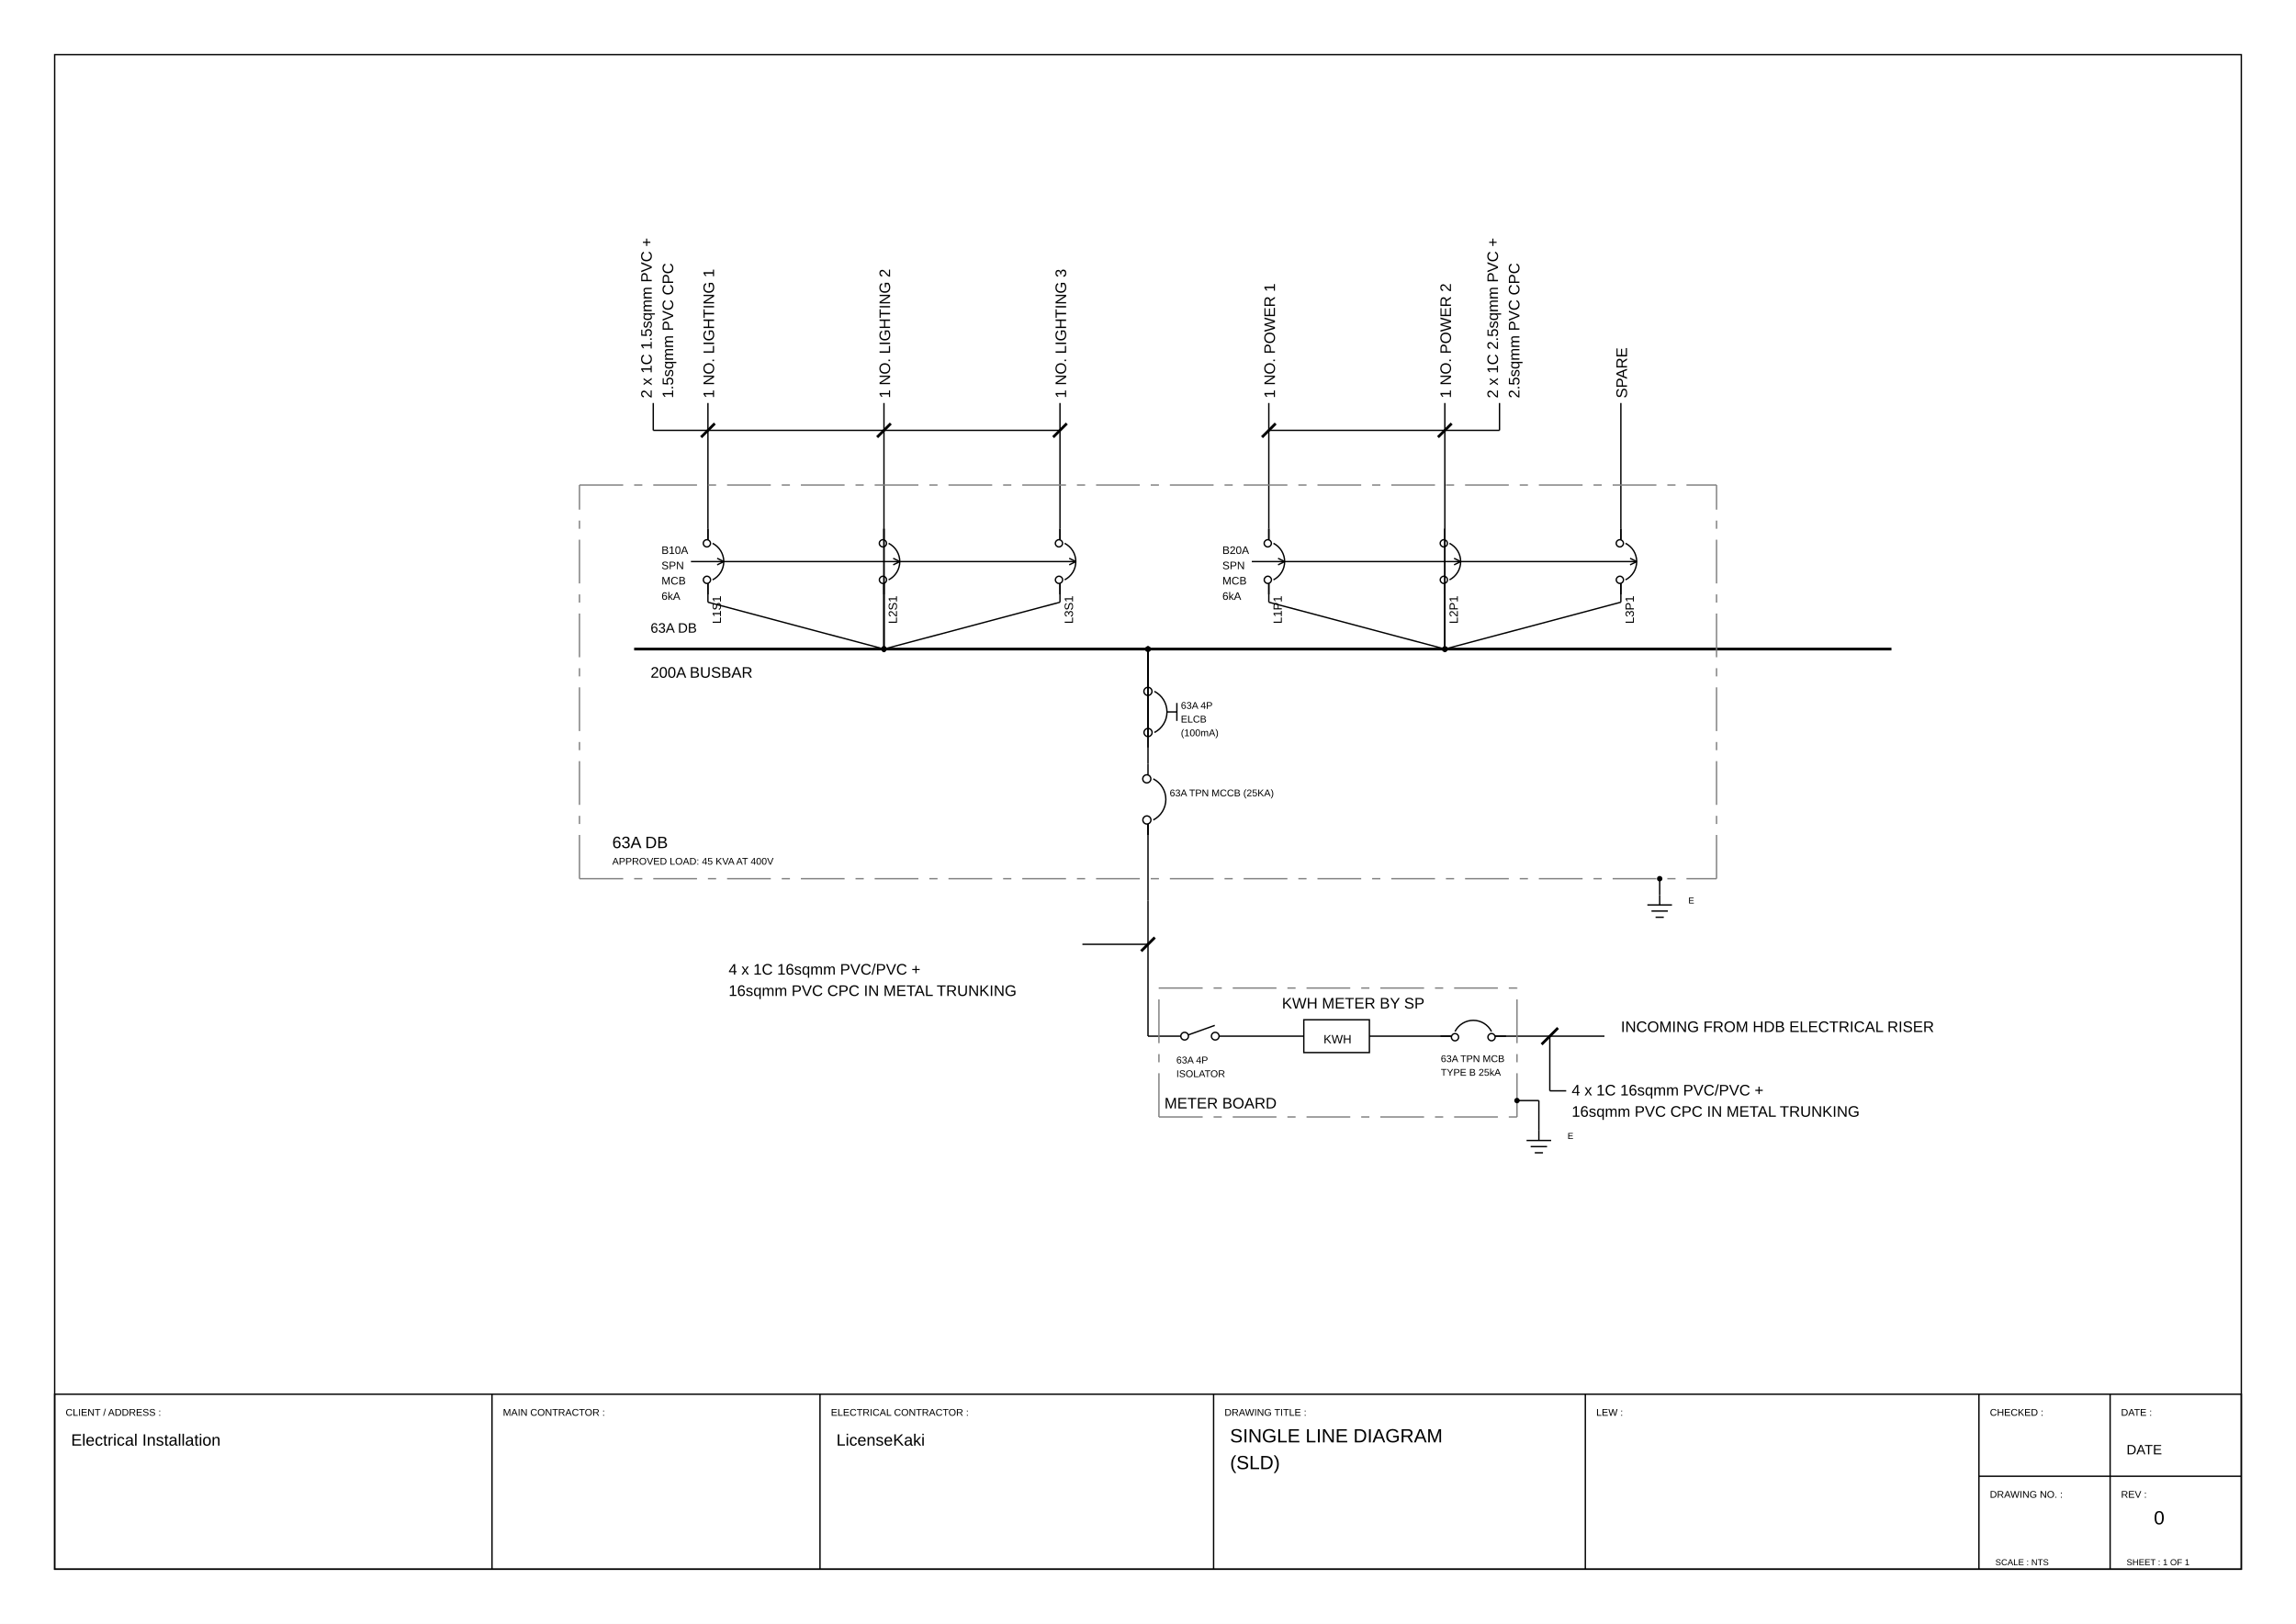
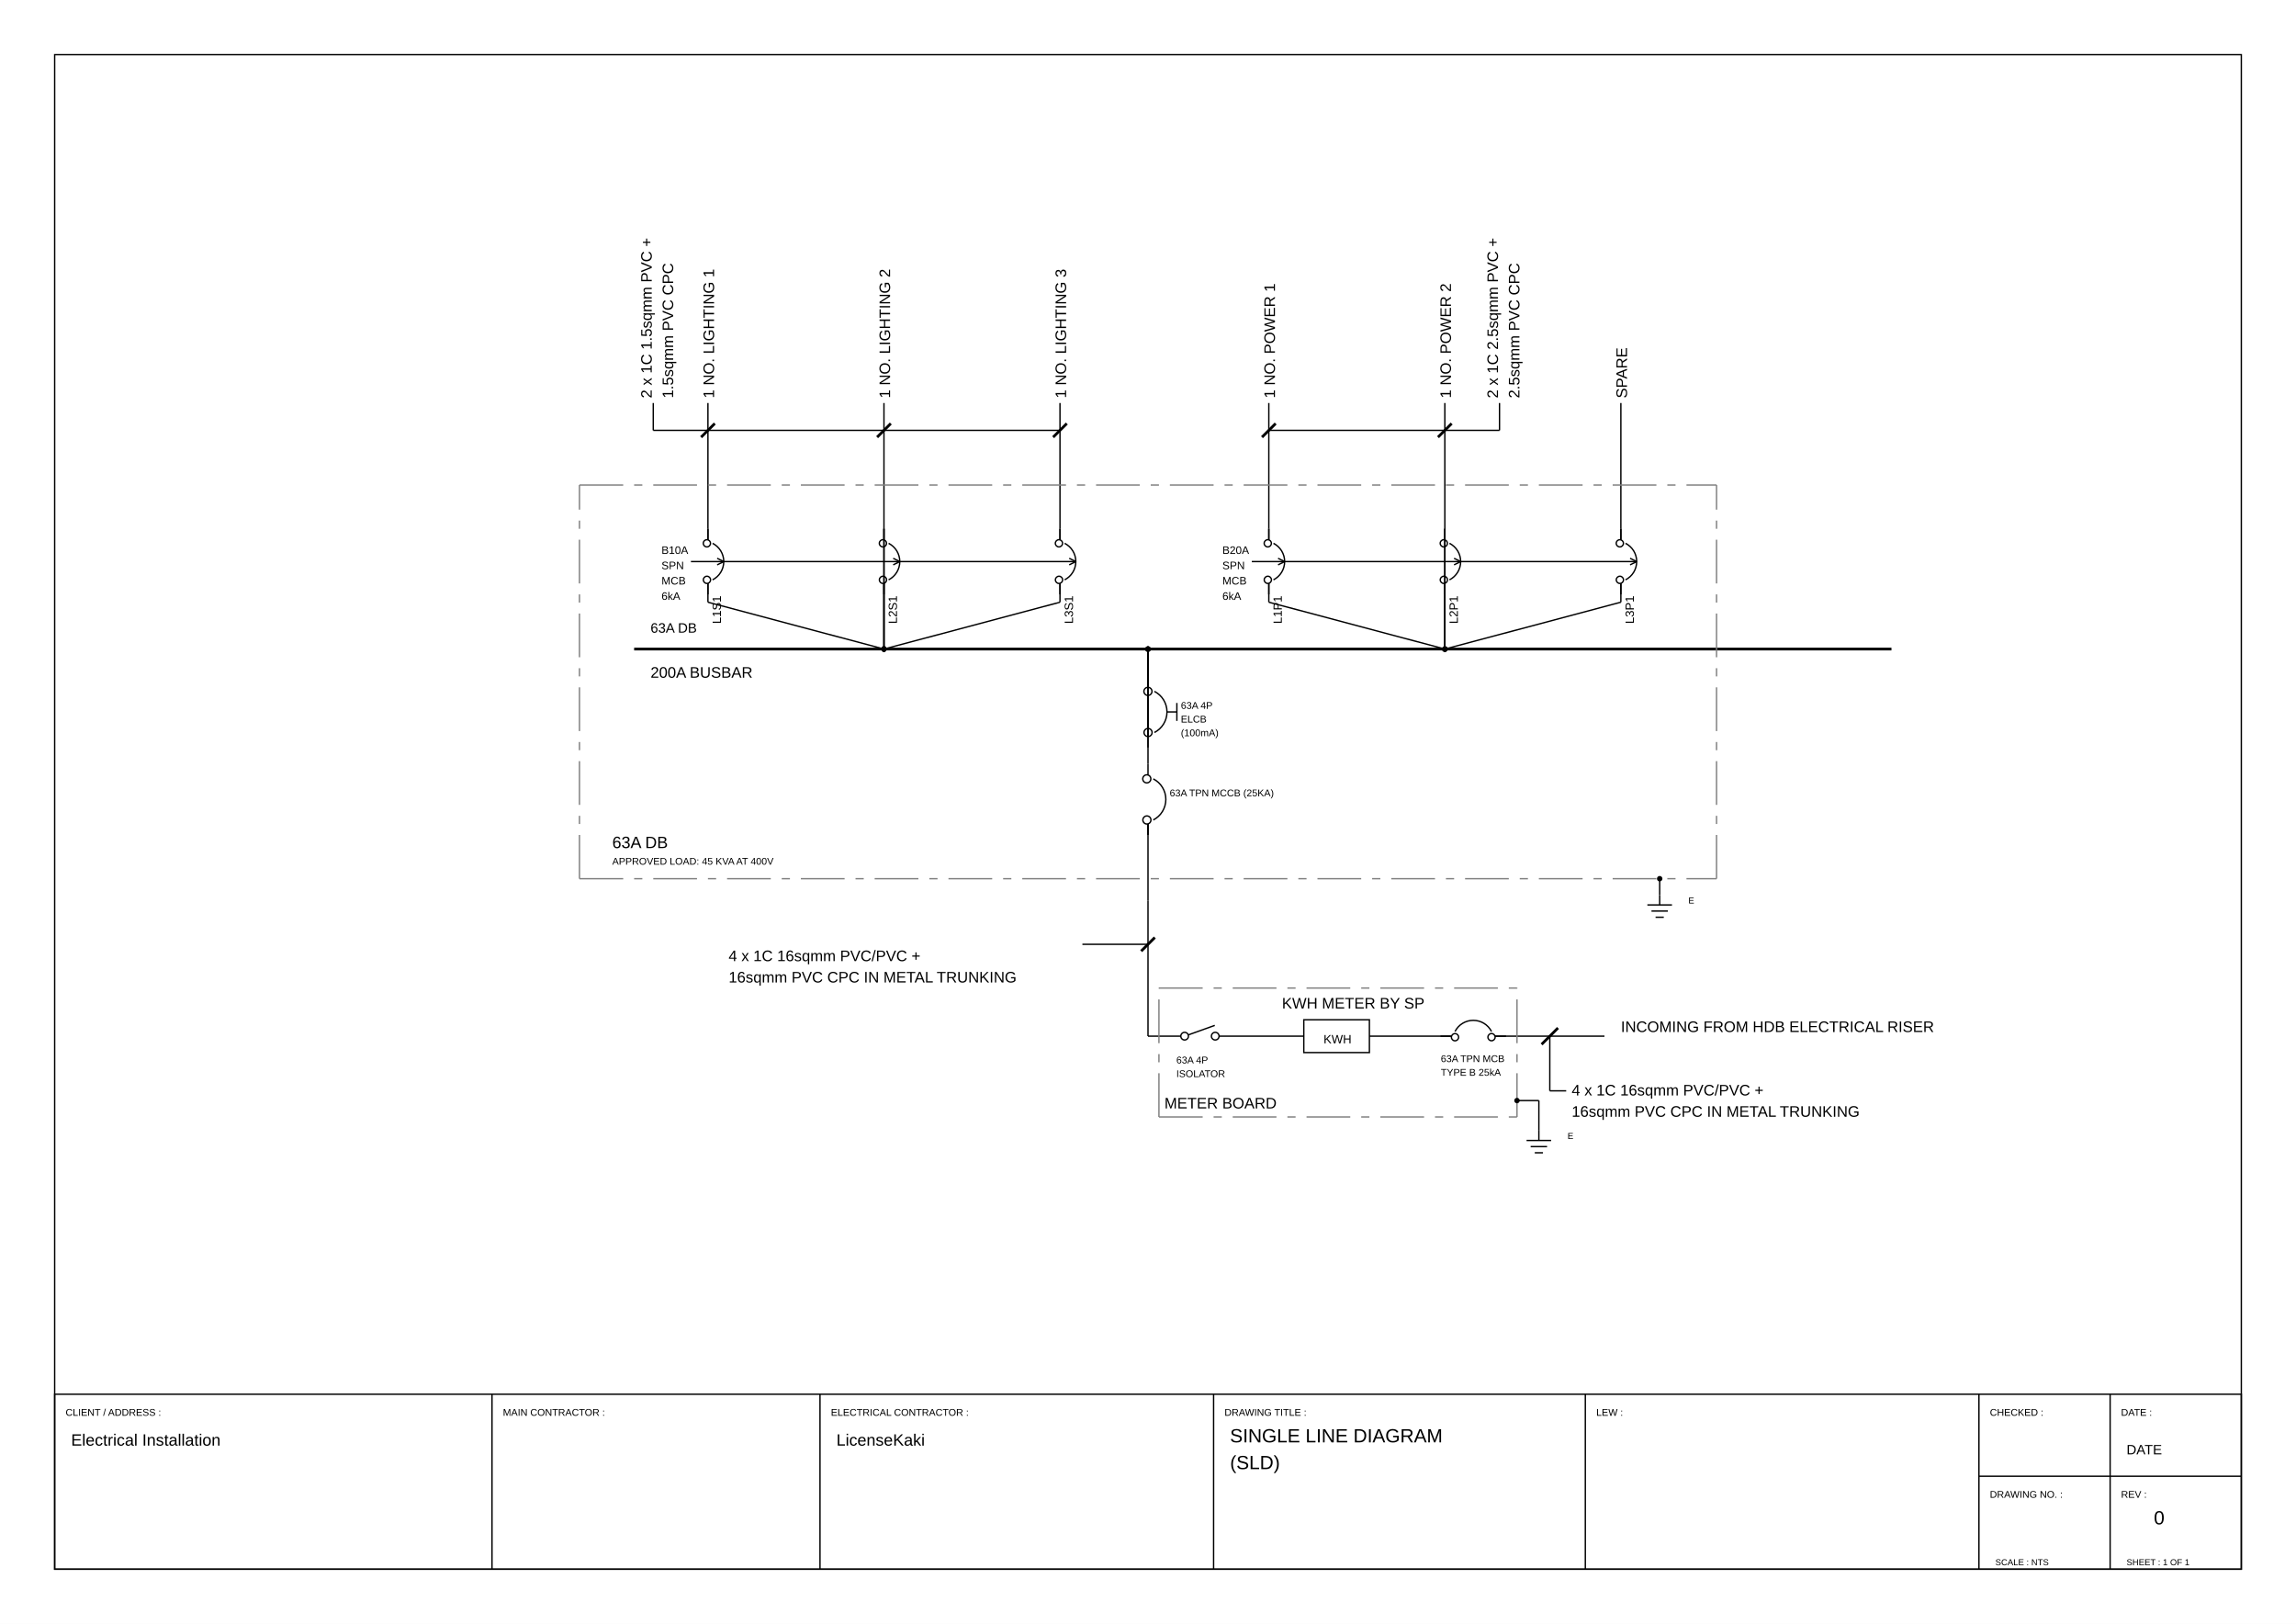
<svg xmlns="http://www.w3.org/2000/svg" viewBox="0 0 420.0 297.0" width="420.0mm" height="297.0mm">
  <rect width="420.0" height="297.0" fill="white" />
  <polygon points="10.00,287.00 410.00,287.00 410.00,10.00 10.00,10.00" stroke="#000000" stroke-width="0.25" fill="none" />
  <polygon points="10.00,287.00 410.00,287.00 410.00,255.00 10.00,255.00" stroke="#000000" stroke-width="0.25" fill="none" />
  <line x1="90.00" y1="255.00" x2="90.00" y2="287.00" stroke="#000000" stroke-width="0.25" fill="none" />
  <line x1="150.00" y1="255.00" x2="150.00" y2="287.00" stroke="#000000" stroke-width="0.25" fill="none" />
  <line x1="222.00" y1="255.00" x2="222.00" y2="287.00" stroke="#000000" stroke-width="0.25" fill="none" />
  <line x1="290.00" y1="255.00" x2="290.00" y2="287.00" stroke="#000000" stroke-width="0.25" fill="none" />
  <line x1="362.00" y1="255.00" x2="362.00" y2="287.00" stroke="#000000" stroke-width="0.25" fill="none" />
  <line x1="362.00" y1="270.00" x2="410.00" y2="270.00" stroke="#000000" stroke-width="0.25" fill="none" />
  <line x1="386.00" y1="255.00" x2="386.00" y2="287.00" stroke="#000000" stroke-width="0.25" fill="none" />
  <text x="12.00" y="258.94" font-family="Arial, Helvetica, sans-serif" font-size="1.8" fill="#000000">CLIENT / ADDRESS :</text>
  <text x="92.00" y="258.94" font-family="Arial, Helvetica, sans-serif" font-size="1.8" fill="#000000">MAIN CONTRACTOR :</text>
  <text x="152.00" y="258.94" font-family="Arial, Helvetica, sans-serif" font-size="1.8" fill="#000000">ELECTRICAL CONTRACTOR :</text>
  <text x="224.00" y="258.94" font-family="Arial, Helvetica, sans-serif" font-size="1.8" fill="#000000">DRAWING TITLE :</text>
  <text x="292.00" y="258.94" font-family="Arial, Helvetica, sans-serif" font-size="1.8" fill="#000000">LEW :</text>
  <text x="364.00" y="258.94" font-family="Arial, Helvetica, sans-serif" font-size="1.8" fill="#000000">CHECKED :</text>
  <text x="388.00" y="258.94" font-family="Arial, Helvetica, sans-serif" font-size="1.8" fill="#000000">DATE :</text>
  <text x="364.00" y="273.94" font-family="Arial, Helvetica, sans-serif" font-size="1.8" fill="#000000">DRAWING NO. :</text>
  <text x="388.00" y="273.94" font-family="Arial, Helvetica, sans-serif" font-size="1.8" fill="#000000">REV :</text>
  <circle cx="222.30" cy="189.51" r="0.70" stroke="#000000" stroke-width="0.25" fill="none" />
  <circle cx="216.70" cy="189.51" r="0.70" stroke="#000000" stroke-width="0.25" fill="none" />
  <polyline points="217.36,189.28 222.21,187.54" stroke="#000000" stroke-width="0.25" fill="none" />
  <text x="215.18" y="194.50" font-family="Arial, Helvetica, sans-serif" font-size="1.8" fill="#000000">
    <tspan x="215.18">63A 4P</tspan>
    <tspan x="215.18" dy="2.5">ISOLATOR</tspan>
  </text>
  <polygon points="238.50,186.51 250.50,186.51 250.50,192.51 238.50,192.51" stroke="#000000" stroke-width="0.25" fill="none" />
  <text x="242.10" y="190.82" font-family="Arial, Helvetica, sans-serif" font-size="2.2" fill="#000000">KWH</text>
  <text x="234.50" y="184.45" font-family="Arial, Helvetica, sans-serif" font-size="2.8" fill="#000000">KWH METER BY SP</text>
  <path d="M 272.84,188.66 A 3.75,3.75 0 0,0 266.16,188.66" stroke="#000000" stroke-width="0.25" fill="none" />
  <circle cx="266.16" cy="189.70" r="0.66" stroke="#000000" stroke-width="0.25" fill="none" />
  <circle cx="272.84" cy="189.69" r="0.66" stroke="#000000" stroke-width="0.25" fill="none" />
  <line x1="265.50" y1="189.51" x2="263.50" y2="189.51" stroke="#000000" stroke-width="0.25" fill="none" />
  <line x1="273.50" y1="189.51" x2="275.50" y2="189.51" stroke="#000000" stroke-width="0.25" fill="none" />
  <text x="263.56" y="194.25" font-family="Arial, Helvetica, sans-serif" font-size="1.8" fill="#000000">
    <tspan x="263.56">63A TPN MCB</tspan>
    <tspan x="263.56" dy="2.5">TYPE B 25kA</tspan>
  </text>
  <text x="296.50" y="188.75" font-family="Arial, Helvetica, sans-serif" font-size="2.8" fill="#000000">INCOMING FROM HDB ELECTRICAL RISER</text>
  <text x="287.50" y="200.35" font-family="Arial, Helvetica, sans-serif" font-size="2.8" fill="#000000">
    <tspan x="287.50">4 x 1C 16sqmm PVC/PVC +</tspan>
    <tspan x="287.50" dy="3.9">16sqmm PVC CPC IN METAL TRUNKING</tspan>
  </text>
  <text x="213.00" y="202.73" font-family="Arial, Helvetica, sans-serif" font-size="2.8" fill="#000000">METER BOARD</text>
  <line x1="281.50" y1="206.79" x2="281.50" y2="208.59" stroke="#000000" stroke-width="0.25" fill="none" />
  <line x1="279.25" y1="208.59" x2="283.75" y2="208.59" stroke="#000000" stroke-width="0.25" fill="none" />
  <line x1="280.00" y1="209.71" x2="283.00" y2="209.71" stroke="#000000" stroke-width="0.25" fill="none" />
  <line x1="280.75" y1="210.84" x2="282.25" y2="210.84" stroke="#000000" stroke-width="0.25" fill="none" />
  <text x="286.75" y="208.32" font-family="Arial, Helvetica, sans-serif" font-size="1.6" fill="#000000">E</text>
  <path d="M 210.96,149.97 A 4.22,4.22 0 0,0 210.96,142.45" stroke="#000000" stroke-width="0.25" fill="none" />
  <circle cx="209.78" cy="142.45" r="0.74" stroke="#000000" stroke-width="0.25" fill="none" />
  <circle cx="209.80" cy="149.97" r="0.74" stroke="#000000" stroke-width="0.25" fill="none" />
  <line x1="210.00" y1="150.71" x2="210.00" y2="152.71" stroke="#000000" stroke-width="0.25" fill="none" />
  <line x1="210.00" y1="141.71" x2="210.00" y2="139.71" stroke="#000000" stroke-width="0.25" fill="none" />
  <text x="213.96" y="145.65" font-family="Arial, Helvetica, sans-serif" font-size="1.8" fill="#000000">63A TPN MCCB (25KA)</text>
  <path d="M 211.17,133.97 A 4.22,4.22 0 0,0 211.17,126.45" stroke="#000000" stroke-width="0.25" fill="none" />
  <circle cx="209.99" cy="126.45" r="0.74" stroke="#000000" stroke-width="0.25" fill="none" />
  <circle cx="210.01" cy="133.97" r="0.74" stroke="#000000" stroke-width="0.25" fill="none" />
  <line x1="213.47" y1="130.21" x2="215.28" y2="130.21" stroke="#000000" stroke-width="0.25" fill="none" />
  <line x1="215.28" y1="131.85" x2="215.28" y2="128.57" stroke="#000000" stroke-width="0.25" fill="none" />
  <line x1="210.00" y1="134.71" x2="210.00" y2="136.71" stroke="#000000" stroke-width="0.25" fill="none" />
  <line x1="210.00" y1="125.71" x2="210.00" y2="123.71" stroke="#000000" stroke-width="0.25" fill="none" />
  <text x="216.01" y="129.65" font-family="Arial, Helvetica, sans-serif" font-size="1.8" fill="#000000">
    <tspan x="216.01">63A 4P</tspan>
    <tspan x="216.01" dy="2.5">ELCB </tspan>
    <tspan x="216.01" dy="2.5">(100mA)</tspan>
  </text>
  <line x1="116.00" y1="118.71" x2="346.00" y2="118.71" stroke="#000000" stroke-width="0.50" fill="none" />
  <text x="119.00" y="115.71" font-family="Arial, Helvetica, sans-serif" font-size="2.5" fill="#000000">63A DB</text>
  <text x="119.00" y="123.95" font-family="Arial, Helvetica, sans-serif" font-size="2.8" fill="#000000">200A BUSBAR</text>
  <text x="131.00" y="114.97" font-family="Arial, Helvetica, sans-serif" font-size="2.2" fill="#000000" transform="rotate(-90.0,131.00,114.09)">L1S1</text>
  <path d="M 130.35,106.05 A 3.75,3.75 0 0,0 130.35,99.37" stroke="#000000" stroke-width="0.25" fill="none" />
  <circle cx="129.31" cy="99.37" r="0.66" stroke="#000000" stroke-width="0.25" fill="none" />
  <circle cx="129.32" cy="106.05" r="0.66" stroke="#000000" stroke-width="0.25" fill="none" />
  <line x1="129.50" y1="106.71" x2="129.50" y2="108.71" stroke="#000000" stroke-width="0.25" fill="none" />
  <line x1="129.50" y1="98.71" x2="129.50" y2="96.71" stroke="#000000" stroke-width="0.25" fill="none" />
  <line x1="126.39" y1="102.71" x2="132.39" y2="102.71" stroke="#000000" stroke-width="0.25" fill="none" />
  <line x1="132.39" y1="102.71" x2="131.19" y2="102.11" stroke="#000000" stroke-width="0.25" fill="none" />
  <line x1="132.39" y1="102.71" x2="131.19" y2="103.31" stroke="#000000" stroke-width="0.25" fill="none" />
  <text x="121.00" y="101.31" font-family="Arial, Helvetica, sans-serif" font-size="2.0" fill="#000000">
    <tspan x="121.00">B10A</tspan>
    <tspan x="121.00" dy="2.8">SPN</tspan>
    <tspan x="121.00" dy="2.8">MCB</tspan>
    <tspan x="121.00" dy="2.8">6kA</tspan>
  </text>
  <text x="129.50" y="73.95" font-family="Arial, Helvetica, sans-serif" font-size="2.8" fill="#000000" transform="rotate(-90.0,129.50,72.83)">1 NO. LIGHTING 1</text>
  <text x="163.20" y="114.97" font-family="Arial, Helvetica, sans-serif" font-size="2.2" fill="#000000" transform="rotate(-90.0,163.20,114.09)">L2S1</text>
  <path d="M 162.55,106.05 A 3.75,3.75 0 0,0 162.55,99.37" stroke="#000000" stroke-width="0.25" fill="none" />
  <circle cx="161.51" cy="99.37" r="0.66" stroke="#000000" stroke-width="0.25" fill="none" />
  <circle cx="161.52" cy="106.05" r="0.66" stroke="#000000" stroke-width="0.25" fill="none" />
  <line x1="161.70" y1="106.71" x2="161.70" y2="108.71" stroke="#000000" stroke-width="0.25" fill="none" />
  <line x1="161.70" y1="98.71" x2="161.70" y2="96.71" stroke="#000000" stroke-width="0.25" fill="none" />
  <line x1="132.39" y1="102.71" x2="164.59" y2="102.71" stroke="#000000" stroke-width="0.25" fill="none" />
  <line x1="164.59" y1="102.71" x2="163.39" y2="102.11" stroke="#000000" stroke-width="0.25" fill="none" />
  <line x1="164.59" y1="102.71" x2="163.39" y2="103.31" stroke="#000000" stroke-width="0.25" fill="none" />
  <text x="161.70" y="73.95" font-family="Arial, Helvetica, sans-serif" font-size="2.8" fill="#000000" transform="rotate(-90.0,161.70,72.83)">1 NO. LIGHTING 2</text>
  <text x="195.40" y="114.97" font-family="Arial, Helvetica, sans-serif" font-size="2.2" fill="#000000" transform="rotate(-90.0,195.40,114.09)">L3S1</text>
  <path d="M 194.75,106.05 A 3.75,3.75 0 0,0 194.75,99.37" stroke="#000000" stroke-width="0.25" fill="none" />
  <circle cx="193.71" cy="99.37" r="0.66" stroke="#000000" stroke-width="0.25" fill="none" />
  <circle cx="193.72" cy="106.05" r="0.66" stroke="#000000" stroke-width="0.25" fill="none" />
  <line x1="193.90" y1="106.71" x2="193.90" y2="108.71" stroke="#000000" stroke-width="0.25" fill="none" />
  <line x1="193.90" y1="98.71" x2="193.90" y2="96.71" stroke="#000000" stroke-width="0.25" fill="none" />
  <line x1="164.59" y1="102.71" x2="196.79" y2="102.71" stroke="#000000" stroke-width="0.25" fill="none" />
  <line x1="196.79" y1="102.71" x2="195.59" y2="102.11" stroke="#000000" stroke-width="0.25" fill="none" />
  <line x1="196.79" y1="102.71" x2="195.59" y2="103.31" stroke="#000000" stroke-width="0.25" fill="none" />
  <text x="193.90" y="73.95" font-family="Arial, Helvetica, sans-serif" font-size="2.8" fill="#000000" transform="rotate(-90.0,193.90,72.83)">1 NO. LIGHTING 3</text>
  <text x="233.60" y="114.97" font-family="Arial, Helvetica, sans-serif" font-size="2.2" fill="#000000" transform="rotate(-90.0,233.60,114.09)">L1P1</text>
  <path d="M 232.95,106.05 A 3.75,3.75 0 0,0 232.95,99.37" stroke="#000000" stroke-width="0.25" fill="none" />
  <circle cx="231.91" cy="99.37" r="0.66" stroke="#000000" stroke-width="0.25" fill="none" />
  <circle cx="231.92" cy="106.05" r="0.66" stroke="#000000" stroke-width="0.25" fill="none" />
  <line x1="232.10" y1="106.71" x2="232.10" y2="108.71" stroke="#000000" stroke-width="0.25" fill="none" />
  <line x1="232.10" y1="98.71" x2="232.10" y2="96.71" stroke="#000000" stroke-width="0.25" fill="none" />
  <line x1="228.99" y1="102.71" x2="234.99" y2="102.71" stroke="#000000" stroke-width="0.25" fill="none" />
  <line x1="234.99" y1="102.71" x2="233.79" y2="102.11" stroke="#000000" stroke-width="0.25" fill="none" />
  <line x1="234.99" y1="102.71" x2="233.79" y2="103.31" stroke="#000000" stroke-width="0.25" fill="none" />
  <text x="223.60" y="101.31" font-family="Arial, Helvetica, sans-serif" font-size="2.0" fill="#000000">
    <tspan x="223.60">B20A</tspan>
    <tspan x="223.60" dy="2.8">SPN</tspan>
    <tspan x="223.60" dy="2.8">MCB</tspan>
    <tspan x="223.60" dy="2.8">6kA</tspan>
  </text>
  <text x="232.10" y="73.95" font-family="Arial, Helvetica, sans-serif" font-size="2.8" fill="#000000" transform="rotate(-90.0,232.10,72.83)">1 NO. POWER 1</text>
  <text x="265.80" y="114.97" font-family="Arial, Helvetica, sans-serif" font-size="2.2" fill="#000000" transform="rotate(-90.0,265.80,114.09)">L2P1</text>
  <path d="M 265.15,106.05 A 3.75,3.75 0 0,0 265.15,99.37" stroke="#000000" stroke-width="0.25" fill="none" />
  <circle cx="264.11" cy="99.37" r="0.66" stroke="#000000" stroke-width="0.25" fill="none" />
  <circle cx="264.12" cy="106.05" r="0.66" stroke="#000000" stroke-width="0.25" fill="none" />
  <line x1="264.30" y1="106.71" x2="264.30" y2="108.71" stroke="#000000" stroke-width="0.25" fill="none" />
  <line x1="264.30" y1="98.71" x2="264.30" y2="96.71" stroke="#000000" stroke-width="0.25" fill="none" />
  <line x1="234.99" y1="102.71" x2="267.19" y2="102.71" stroke="#000000" stroke-width="0.25" fill="none" />
  <line x1="267.19" y1="102.71" x2="265.99" y2="102.11" stroke="#000000" stroke-width="0.25" fill="none" />
  <line x1="267.19" y1="102.71" x2="265.99" y2="103.31" stroke="#000000" stroke-width="0.25" fill="none" />
  <text x="264.30" y="73.95" font-family="Arial, Helvetica, sans-serif" font-size="2.8" fill="#000000" transform="rotate(-90.0,264.30,72.83)">1 NO. POWER 2</text>
  <text x="298.00" y="114.97" font-family="Arial, Helvetica, sans-serif" font-size="2.2" fill="#000000" transform="rotate(-90.0,298.00,114.09)">L3P1</text>
  <path d="M 297.35,106.05 A 3.75,3.75 0 0,0 297.35,99.37" stroke="#000000" stroke-width="0.25" fill="none" />
  <circle cx="296.31" cy="99.37" r="0.66" stroke="#000000" stroke-width="0.25" fill="none" />
  <circle cx="296.32" cy="106.05" r="0.66" stroke="#000000" stroke-width="0.25" fill="none" />
  <line x1="296.50" y1="106.71" x2="296.50" y2="108.71" stroke="#000000" stroke-width="0.25" fill="none" />
  <line x1="296.50" y1="98.71" x2="296.50" y2="96.71" stroke="#000000" stroke-width="0.25" fill="none" />
  <line x1="267.19" y1="102.71" x2="299.39" y2="102.71" stroke="#000000" stroke-width="0.25" fill="none" />
  <line x1="299.39" y1="102.71" x2="298.19" y2="102.11" stroke="#000000" stroke-width="0.25" fill="none" />
  <line x1="299.39" y1="102.71" x2="298.19" y2="103.31" stroke="#000000" stroke-width="0.25" fill="none" />
  <text x="296.50" y="73.95" font-family="Arial, Helvetica, sans-serif" font-size="2.8" fill="#000000" transform="rotate(-90.0,296.50,72.83)">SPARE</text>
  <text x="118.10" y="73.95" font-family="Arial, Helvetica, sans-serif" font-size="2.8" fill="#000000" transform="rotate(-90.0,118.10,72.83)">2 x 1C 1.5sqmm PVC +</text>
  <text x="122.02" y="73.95" font-family="Arial, Helvetica, sans-serif" font-size="2.8" fill="#000000" transform="rotate(-90.0,122.02,72.83)">1.5sqmm PVC CPC</text>
  <text x="272.90" y="73.95" font-family="Arial, Helvetica, sans-serif" font-size="2.8" fill="#000000" transform="rotate(-90.0,272.90,72.83)">2 x 1C 2.5sqmm PVC +</text>
  <text x="276.82" y="73.95" font-family="Arial, Helvetica, sans-serif" font-size="2.8" fill="#000000" transform="rotate(-90.0,276.82,72.83)">2.5sqmm PVC CPC</text>
  <text x="112.00" y="155.11" font-family="Arial, Helvetica, sans-serif" font-size="3.0" fill="#000000">63A DB</text>
  <text x="112.00" y="158.15" font-family="Arial, Helvetica, sans-serif" font-size="1.8" fill="#000000">APPROVED LOAD: 45 KVA AT 400V</text>
  <line x1="303.60" y1="163.71" x2="303.60" y2="165.51" stroke="#000000" stroke-width="0.25" fill="none" />
  <line x1="301.35" y1="165.51" x2="305.85" y2="165.51" stroke="#000000" stroke-width="0.25" fill="none" />
  <line x1="302.10" y1="166.63" x2="305.10" y2="166.63" stroke="#000000" stroke-width="0.25" fill="none" />
  <line x1="302.85" y1="167.76" x2="304.35" y2="167.76" stroke="#000000" stroke-width="0.25" fill="none" />
  <text x="308.85" y="165.24" font-family="Arial, Helvetica, sans-serif" font-size="1.6" fill="#000000">E</text>
-   <text x="133.28" y="178.25" font-family="Arial, Helvetica, sans-serif" font-size="2.8" fill="#000000">
+   <text x="133.28" y="175.79" font-family="Arial, Helvetica, sans-serif" font-size="2.8" fill="#000000">
    <tspan x="133.28">4 x 1C 16sqmm PVC/PVC +</tspan>
    <tspan x="133.28" dy="3.9">16sqmm PVC CPC IN METAL TRUNKING</tspan>
  </text>
  <line x1="210.00" y1="189.51" x2="216.00" y2="189.51" stroke="#000000" stroke-width="0.25" fill="none" />
  <line x1="223.00" y1="189.51" x2="238.50" y2="189.51" stroke="#000000" stroke-width="0.25" fill="none" />
  <line x1="250.50" y1="189.51" x2="265.50" y2="189.51" stroke="#000000" stroke-width="0.25" fill="none" />
  <line x1="273.50" y1="189.51" x2="293.50" y2="189.51" stroke="#000000" stroke-width="0.25" fill="none" />
  <line x1="283.50" y1="189.51" x2="283.50" y2="199.51" stroke="#000000" stroke-width="0.25" fill="none" />
  <line x1="210.00" y1="189.51" x2="210.00" y2="164.71" stroke="#000000" stroke-width="0.25" fill="none" />
  <line x1="277.50" y1="201.29" x2="281.50" y2="201.29" stroke="#000000" stroke-width="0.25" fill="none" />
  <line x1="281.50" y1="201.29" x2="281.50" y2="206.79" stroke="#000000" stroke-width="0.25" fill="none" />
  <line x1="210.00" y1="164.71" x2="210.00" y2="150.71" stroke="#000000" stroke-width="0.25" fill="none" />
  <line x1="210.00" y1="152.71" x2="210.00" y2="150.71" stroke="#000000" stroke-width="0.25" fill="none" />
  <line x1="210.00" y1="118.71" x2="210.00" y2="139.71" stroke="#000000" stroke-width="0.25" fill="none" />
  <line x1="210.00" y1="118.71" x2="210.00" y2="134.71" stroke="#000000" stroke-width="0.25" fill="none" />
  <line x1="210.00" y1="118.71" x2="210.00" y2="134.71" stroke="#000000" stroke-width="0.25" fill="none" />
  <line x1="210.00" y1="118.71" x2="210.00" y2="123.71" stroke="#000000" stroke-width="0.25" fill="none" />
  <line x1="210.00" y1="123.71" x2="210.00" y2="118.71" stroke="#000000" stroke-width="0.25" fill="none" />
  <line x1="129.50" y1="110.14" x2="129.50" y2="106.71" stroke="#000000" stroke-width="0.25" fill="none" />
  <line x1="129.50" y1="98.71" x2="129.50" y2="96.71" stroke="#000000" stroke-width="0.25" fill="none" />
  <line x1="129.50" y1="96.71" x2="129.50" y2="73.71" stroke="#000000" stroke-width="0.25" fill="none" />
  <line x1="161.70" y1="118.71" x2="161.70" y2="106.71" stroke="#000000" stroke-width="0.25" fill="none" />
  <line x1="161.70" y1="118.71" x2="161.70" y2="96.71" stroke="#000000" stroke-width="0.25" fill="none" />
  <line x1="161.70" y1="118.71" x2="161.70" y2="73.71" stroke="#000000" stroke-width="0.25" fill="none" />
  <line x1="193.90" y1="110.14" x2="193.90" y2="106.71" stroke="#000000" stroke-width="0.25" fill="none" />
  <line x1="193.90" y1="98.71" x2="193.90" y2="96.71" stroke="#000000" stroke-width="0.25" fill="none" />
  <line x1="193.90" y1="96.71" x2="193.90" y2="73.71" stroke="#000000" stroke-width="0.25" fill="none" />
  <line x1="232.10" y1="110.14" x2="232.10" y2="106.71" stroke="#000000" stroke-width="0.25" fill="none" />
  <line x1="232.10" y1="98.71" x2="232.10" y2="96.71" stroke="#000000" stroke-width="0.25" fill="none" />
  <line x1="232.10" y1="96.71" x2="232.10" y2="73.71" stroke="#000000" stroke-width="0.25" fill="none" />
  <line x1="264.30" y1="118.71" x2="264.30" y2="106.71" stroke="#000000" stroke-width="0.25" fill="none" />
  <line x1="264.30" y1="118.71" x2="264.30" y2="96.71" stroke="#000000" stroke-width="0.25" fill="none" />
  <line x1="264.30" y1="118.71" x2="264.30" y2="73.71" stroke="#000000" stroke-width="0.25" fill="none" />
  <line x1="296.50" y1="110.14" x2="296.50" y2="106.71" stroke="#000000" stroke-width="0.25" fill="none" />
  <line x1="296.50" y1="98.71" x2="296.50" y2="96.71" stroke="#000000" stroke-width="0.25" fill="none" />
  <line x1="296.50" y1="96.71" x2="296.50" y2="73.71" stroke="#000000" stroke-width="0.25" fill="none" />
  <line x1="119.50" y1="78.71" x2="119.50" y2="73.71" stroke="#000000" stroke-width="0.25" fill="none" />
  <line x1="274.30" y1="78.71" x2="274.30" y2="73.71" stroke="#000000" stroke-width="0.25" fill="none" />
  <line x1="303.60" y1="160.71" x2="303.60" y2="163.71" stroke="#000000" stroke-width="0.25" fill="none" />
  <line x1="282.00" y1="191.01" x2="285.00" y2="188.01" stroke="#000000" stroke-width="0.50" fill="none" />
  <line x1="208.75" y1="173.96" x2="211.25" y2="171.46" stroke="#000000" stroke-width="0.50" fill="none" />
  <line x1="128.25" y1="79.96" x2="130.75" y2="77.46" stroke="#000000" stroke-width="0.50" fill="none" />
  <line x1="160.45" y1="79.96" x2="162.95" y2="77.46" stroke="#000000" stroke-width="0.50" fill="none" />
  <line x1="192.65" y1="79.96" x2="195.15" y2="77.46" stroke="#000000" stroke-width="0.50" fill="none" />
  <line x1="230.85" y1="79.96" x2="233.35" y2="77.46" stroke="#000000" stroke-width="0.50" fill="none" />
  <line x1="263.05" y1="79.96" x2="265.55" y2="77.46" stroke="#000000" stroke-width="0.50" fill="none" />
  <line x1="283.50" y1="199.51" x2="286.50" y2="199.51" stroke="#000000" stroke-width="0.25" fill="none" />
  <line x1="210.00" y1="172.71" x2="198.00" y2="172.71" stroke="#000000" stroke-width="0.25" fill="none" />
  <line x1="119.50" y1="78.71" x2="193.90" y2="78.71" stroke="#000000" stroke-width="0.25" fill="none" />
  <line x1="232.10" y1="78.71" x2="274.30" y2="78.71" stroke="#000000" stroke-width="0.25" fill="none" />
  <line x1="161.70" y1="118.71" x2="129.50" y2="110.14" stroke="#000000" stroke-width="0.25" fill="none" />
  <line x1="161.70" y1="118.71" x2="193.90" y2="110.14" stroke="#000000" stroke-width="0.25" fill="none" />
  <line x1="264.30" y1="118.71" x2="232.10" y2="110.14" stroke="#000000" stroke-width="0.25" fill="none" />
  <line x1="264.30" y1="118.71" x2="296.50" y2="110.14" stroke="#000000" stroke-width="0.25" fill="none" />
  <line x1="212.00" y1="204.29" x2="220.00" y2="204.29" stroke="#808080" stroke-width="0.25" fill="none" />
  <line x1="222.00" y1="204.29" x2="223.50" y2="204.29" stroke="#808080" stroke-width="0.25" fill="none" />
  <line x1="225.50" y1="204.29" x2="233.50" y2="204.29" stroke="#808080" stroke-width="0.25" fill="none" />
  <line x1="235.50" y1="204.29" x2="237.00" y2="204.29" stroke="#808080" stroke-width="0.25" fill="none" />
  <line x1="239.00" y1="204.29" x2="247.00" y2="204.29" stroke="#808080" stroke-width="0.25" fill="none" />
  <line x1="249.00" y1="204.29" x2="250.50" y2="204.29" stroke="#808080" stroke-width="0.25" fill="none" />
  <line x1="252.50" y1="204.29" x2="260.50" y2="204.29" stroke="#808080" stroke-width="0.25" fill="none" />
  <line x1="262.50" y1="204.29" x2="264.00" y2="204.29" stroke="#808080" stroke-width="0.25" fill="none" />
  <line x1="266.00" y1="204.29" x2="274.00" y2="204.29" stroke="#808080" stroke-width="0.25" fill="none" />
  <line x1="276.00" y1="204.29" x2="277.50" y2="204.29" stroke="#808080" stroke-width="0.25" fill="none" />
  <line x1="212.00" y1="180.71" x2="220.00" y2="180.71" stroke="#808080" stroke-width="0.25" fill="none" />
  <line x1="222.00" y1="180.71" x2="223.50" y2="180.71" stroke="#808080" stroke-width="0.25" fill="none" />
  <line x1="225.50" y1="180.71" x2="233.50" y2="180.71" stroke="#808080" stroke-width="0.25" fill="none" />
  <line x1="235.50" y1="180.71" x2="237.00" y2="180.71" stroke="#808080" stroke-width="0.25" fill="none" />
  <line x1="239.00" y1="180.71" x2="247.00" y2="180.71" stroke="#808080" stroke-width="0.25" fill="none" />
  <line x1="249.00" y1="180.71" x2="250.50" y2="180.71" stroke="#808080" stroke-width="0.25" fill="none" />
  <line x1="252.50" y1="180.71" x2="260.50" y2="180.71" stroke="#808080" stroke-width="0.25" fill="none" />
  <line x1="262.50" y1="180.71" x2="264.00" y2="180.71" stroke="#808080" stroke-width="0.25" fill="none" />
  <line x1="266.00" y1="180.71" x2="274.00" y2="180.71" stroke="#808080" stroke-width="0.25" fill="none" />
  <line x1="276.00" y1="180.71" x2="277.50" y2="180.71" stroke="#808080" stroke-width="0.25" fill="none" />
  <line x1="212.00" y1="204.29" x2="212.00" y2="196.29" stroke="#808080" stroke-width="0.25" fill="none" />
  <line x1="212.00" y1="194.29" x2="212.00" y2="192.79" stroke="#808080" stroke-width="0.25" fill="none" />
  <line x1="212.00" y1="190.79" x2="212.00" y2="182.79" stroke="#808080" stroke-width="0.25" fill="none" />
  <line x1="212.00" y1="180.79" x2="212.00" y2="180.71" stroke="#808080" stroke-width="0.25" fill="none" />
  <line x1="277.50" y1="204.29" x2="277.50" y2="196.29" stroke="#808080" stroke-width="0.25" fill="none" />
  <line x1="277.50" y1="194.29" x2="277.50" y2="192.79" stroke="#808080" stroke-width="0.25" fill="none" />
  <line x1="277.50" y1="190.79" x2="277.50" y2="182.79" stroke="#808080" stroke-width="0.25" fill="none" />
  <line x1="277.50" y1="180.79" x2="277.50" y2="180.71" stroke="#808080" stroke-width="0.25" fill="none" />
  <line x1="106.00" y1="160.71" x2="114.00" y2="160.71" stroke="#808080" stroke-width="0.25" fill="none" />
  <line x1="116.00" y1="160.71" x2="117.50" y2="160.71" stroke="#808080" stroke-width="0.25" fill="none" />
  <line x1="119.50" y1="160.71" x2="127.50" y2="160.71" stroke="#808080" stroke-width="0.25" fill="none" />
  <line x1="129.50" y1="160.71" x2="131.00" y2="160.71" stroke="#808080" stroke-width="0.25" fill="none" />
  <line x1="133.00" y1="160.71" x2="141.00" y2="160.71" stroke="#808080" stroke-width="0.25" fill="none" />
  <line x1="143.00" y1="160.71" x2="144.50" y2="160.71" stroke="#808080" stroke-width="0.25" fill="none" />
  <line x1="146.50" y1="160.71" x2="154.50" y2="160.71" stroke="#808080" stroke-width="0.25" fill="none" />
  <line x1="156.50" y1="160.71" x2="158.00" y2="160.71" stroke="#808080" stroke-width="0.25" fill="none" />
  <line x1="160.00" y1="160.71" x2="168.00" y2="160.71" stroke="#808080" stroke-width="0.25" fill="none" />
  <line x1="170.00" y1="160.71" x2="171.50" y2="160.71" stroke="#808080" stroke-width="0.25" fill="none" />
  <line x1="173.50" y1="160.71" x2="181.50" y2="160.71" stroke="#808080" stroke-width="0.25" fill="none" />
  <line x1="183.50" y1="160.71" x2="185.00" y2="160.71" stroke="#808080" stroke-width="0.25" fill="none" />
  <line x1="187.00" y1="160.71" x2="195.00" y2="160.71" stroke="#808080" stroke-width="0.25" fill="none" />
  <line x1="197.00" y1="160.71" x2="198.50" y2="160.71" stroke="#808080" stroke-width="0.25" fill="none" />
  <line x1="200.50" y1="160.71" x2="208.50" y2="160.71" stroke="#808080" stroke-width="0.25" fill="none" />
  <line x1="210.50" y1="160.71" x2="212.00" y2="160.71" stroke="#808080" stroke-width="0.25" fill="none" />
  <line x1="214.00" y1="160.71" x2="222.00" y2="160.71" stroke="#808080" stroke-width="0.25" fill="none" />
  <line x1="224.00" y1="160.71" x2="225.50" y2="160.71" stroke="#808080" stroke-width="0.25" fill="none" />
  <line x1="227.50" y1="160.71" x2="235.50" y2="160.71" stroke="#808080" stroke-width="0.25" fill="none" />
  <line x1="237.50" y1="160.71" x2="239.00" y2="160.71" stroke="#808080" stroke-width="0.25" fill="none" />
  <line x1="241.00" y1="160.71" x2="249.00" y2="160.71" stroke="#808080" stroke-width="0.25" fill="none" />
  <line x1="251.00" y1="160.71" x2="252.50" y2="160.71" stroke="#808080" stroke-width="0.25" fill="none" />
  <line x1="254.50" y1="160.71" x2="262.50" y2="160.71" stroke="#808080" stroke-width="0.25" fill="none" />
  <line x1="264.50" y1="160.71" x2="266.00" y2="160.71" stroke="#808080" stroke-width="0.25" fill="none" />
  <line x1="268.00" y1="160.71" x2="276.00" y2="160.71" stroke="#808080" stroke-width="0.25" fill="none" />
  <line x1="278.00" y1="160.71" x2="279.50" y2="160.71" stroke="#808080" stroke-width="0.25" fill="none" />
  <line x1="281.50" y1="160.71" x2="289.50" y2="160.71" stroke="#808080" stroke-width="0.25" fill="none" />
  <line x1="291.50" y1="160.71" x2="293.00" y2="160.71" stroke="#808080" stroke-width="0.25" fill="none" />
  <line x1="295.00" y1="160.71" x2="303.00" y2="160.71" stroke="#808080" stroke-width="0.25" fill="none" />
  <line x1="305.00" y1="160.71" x2="306.50" y2="160.71" stroke="#808080" stroke-width="0.25" fill="none" />
  <line x1="308.50" y1="160.71" x2="314.00" y2="160.71" stroke="#808080" stroke-width="0.25" fill="none" />
  <line x1="106.00" y1="88.71" x2="114.00" y2="88.71" stroke="#808080" stroke-width="0.25" fill="none" />
  <line x1="116.00" y1="88.71" x2="117.50" y2="88.71" stroke="#808080" stroke-width="0.25" fill="none" />
  <line x1="119.50" y1="88.71" x2="127.50" y2="88.71" stroke="#808080" stroke-width="0.25" fill="none" />
  <line x1="129.50" y1="88.71" x2="131.00" y2="88.71" stroke="#808080" stroke-width="0.25" fill="none" />
  <line x1="133.00" y1="88.71" x2="141.00" y2="88.71" stroke="#808080" stroke-width="0.25" fill="none" />
  <line x1="143.00" y1="88.71" x2="144.50" y2="88.71" stroke="#808080" stroke-width="0.25" fill="none" />
  <line x1="146.50" y1="88.71" x2="154.50" y2="88.71" stroke="#808080" stroke-width="0.25" fill="none" />
  <line x1="156.50" y1="88.71" x2="158.00" y2="88.71" stroke="#808080" stroke-width="0.25" fill="none" />
  <line x1="160.00" y1="88.71" x2="168.00" y2="88.71" stroke="#808080" stroke-width="0.25" fill="none" />
  <line x1="170.00" y1="88.71" x2="171.50" y2="88.71" stroke="#808080" stroke-width="0.25" fill="none" />
  <line x1="173.50" y1="88.71" x2="181.50" y2="88.71" stroke="#808080" stroke-width="0.25" fill="none" />
  <line x1="183.50" y1="88.71" x2="185.00" y2="88.71" stroke="#808080" stroke-width="0.25" fill="none" />
  <line x1="187.00" y1="88.71" x2="195.00" y2="88.71" stroke="#808080" stroke-width="0.25" fill="none" />
  <line x1="197.00" y1="88.71" x2="198.50" y2="88.71" stroke="#808080" stroke-width="0.25" fill="none" />
  <line x1="200.50" y1="88.71" x2="208.50" y2="88.71" stroke="#808080" stroke-width="0.25" fill="none" />
  <line x1="210.50" y1="88.71" x2="212.00" y2="88.71" stroke="#808080" stroke-width="0.25" fill="none" />
  <line x1="214.00" y1="88.71" x2="222.00" y2="88.71" stroke="#808080" stroke-width="0.25" fill="none" />
  <line x1="224.00" y1="88.71" x2="225.50" y2="88.71" stroke="#808080" stroke-width="0.25" fill="none" />
  <line x1="227.50" y1="88.71" x2="235.50" y2="88.71" stroke="#808080" stroke-width="0.25" fill="none" />
  <line x1="237.50" y1="88.71" x2="239.00" y2="88.71" stroke="#808080" stroke-width="0.25" fill="none" />
  <line x1="241.00" y1="88.71" x2="249.00" y2="88.71" stroke="#808080" stroke-width="0.25" fill="none" />
  <line x1="251.00" y1="88.71" x2="252.50" y2="88.71" stroke="#808080" stroke-width="0.25" fill="none" />
  <line x1="254.50" y1="88.71" x2="262.50" y2="88.71" stroke="#808080" stroke-width="0.25" fill="none" />
  <line x1="264.50" y1="88.71" x2="266.00" y2="88.71" stroke="#808080" stroke-width="0.25" fill="none" />
  <line x1="268.00" y1="88.71" x2="276.00" y2="88.71" stroke="#808080" stroke-width="0.25" fill="none" />
  <line x1="278.00" y1="88.71" x2="279.50" y2="88.71" stroke="#808080" stroke-width="0.25" fill="none" />
  <line x1="281.50" y1="88.71" x2="289.50" y2="88.71" stroke="#808080" stroke-width="0.25" fill="none" />
  <line x1="291.50" y1="88.71" x2="293.00" y2="88.71" stroke="#808080" stroke-width="0.25" fill="none" />
  <line x1="295.00" y1="88.71" x2="303.00" y2="88.71" stroke="#808080" stroke-width="0.25" fill="none" />
  <line x1="305.00" y1="88.71" x2="306.50" y2="88.71" stroke="#808080" stroke-width="0.25" fill="none" />
  <line x1="308.50" y1="88.71" x2="314.00" y2="88.71" stroke="#808080" stroke-width="0.25" fill="none" />
  <line x1="106.00" y1="160.71" x2="106.00" y2="152.71" stroke="#808080" stroke-width="0.25" fill="none" />
  <line x1="106.00" y1="150.71" x2="106.00" y2="149.21" stroke="#808080" stroke-width="0.25" fill="none" />
  <line x1="106.00" y1="147.21" x2="106.00" y2="139.21" stroke="#808080" stroke-width="0.25" fill="none" />
  <line x1="106.00" y1="137.21" x2="106.00" y2="135.71" stroke="#808080" stroke-width="0.25" fill="none" />
  <line x1="106.00" y1="133.71" x2="106.00" y2="125.71" stroke="#808080" stroke-width="0.25" fill="none" />
  <line x1="106.00" y1="123.71" x2="106.00" y2="122.21" stroke="#808080" stroke-width="0.25" fill="none" />
  <line x1="106.00" y1="120.21" x2="106.00" y2="112.21" stroke="#808080" stroke-width="0.25" fill="none" />
  <line x1="106.00" y1="110.21" x2="106.00" y2="108.71" stroke="#808080" stroke-width="0.25" fill="none" />
  <line x1="106.00" y1="106.71" x2="106.00" y2="98.71" stroke="#808080" stroke-width="0.25" fill="none" />
  <line x1="106.00" y1="96.71" x2="106.00" y2="95.21" stroke="#808080" stroke-width="0.25" fill="none" />
  <line x1="106.00" y1="93.21" x2="106.00" y2="88.71" stroke="#808080" stroke-width="0.25" fill="none" />
  <line x1="314.00" y1="160.71" x2="314.00" y2="152.71" stroke="#808080" stroke-width="0.25" fill="none" />
  <line x1="314.00" y1="150.71" x2="314.00" y2="149.21" stroke="#808080" stroke-width="0.25" fill="none" />
  <line x1="314.00" y1="147.21" x2="314.00" y2="139.21" stroke="#808080" stroke-width="0.25" fill="none" />
  <line x1="314.00" y1="137.21" x2="314.00" y2="135.71" stroke="#808080" stroke-width="0.25" fill="none" />
  <line x1="314.00" y1="133.71" x2="314.00" y2="125.71" stroke="#808080" stroke-width="0.25" fill="none" />
  <line x1="314.00" y1="123.71" x2="314.00" y2="122.21" stroke="#808080" stroke-width="0.25" fill="none" />
  <line x1="314.00" y1="120.21" x2="314.00" y2="112.21" stroke="#808080" stroke-width="0.25" fill="none" />
  <line x1="314.00" y1="110.21" x2="314.00" y2="108.71" stroke="#808080" stroke-width="0.25" fill="none" />
  <line x1="314.00" y1="106.71" x2="314.00" y2="98.71" stroke="#808080" stroke-width="0.25" fill="none" />
  <line x1="314.00" y1="96.71" x2="314.00" y2="95.21" stroke="#808080" stroke-width="0.25" fill="none" />
  <line x1="314.00" y1="93.21" x2="314.00" y2="88.71" stroke="#808080" stroke-width="0.25" fill="none" />
  <circle cx="277.50" cy="201.29" r="0.50" fill="rgb(0,0,0)" stroke="none" />
  <circle cx="161.70" cy="118.71" r="0.50" fill="rgb(0,0,0)" stroke="none" />
  <circle cx="161.70" cy="118.71" r="0.50" fill="rgb(0,0,0)" stroke="none" />
  <circle cx="161.70" cy="118.71" r="0.50" fill="rgb(0,0,0)" stroke="none" />
  <circle cx="264.30" cy="118.71" r="0.50" fill="rgb(0,0,0)" stroke="none" />
  <circle cx="264.30" cy="118.71" r="0.50" fill="rgb(0,0,0)" stroke="none" />
  <circle cx="264.30" cy="118.71" r="0.50" fill="rgb(0,0,0)" stroke="none" />
  <circle cx="303.60" cy="160.71" r="0.50" fill="rgb(0,0,0)" stroke="none" />
  <circle cx="210.00" cy="118.71" r="0.50" fill="rgb(0,0,0)" stroke="none" />
  <circle cx="210.00" cy="118.71" r="0.50" fill="rgb(0,0,0)" stroke="none" />
  <circle cx="210.00" cy="118.71" r="0.50" fill="rgb(0,0,0)" stroke="none" />
  <circle cx="210.00" cy="118.71" r="0.50" fill="rgb(0,0,0)" stroke="none" />
  <circle cx="161.70" cy="118.71" r="0.50" fill="rgb(0,0,0)" stroke="none" />
  <circle cx="161.70" cy="118.71" r="0.50" fill="rgb(0,0,0)" stroke="none" />
  <circle cx="264.30" cy="118.71" r="0.50" fill="rgb(0,0,0)" stroke="none" />
  <circle cx="264.30" cy="118.71" r="0.50" fill="rgb(0,0,0)" stroke="none" />
  <text x="13.00" y="264.40" font-family="Arial, Helvetica, sans-serif" font-size="3.0" fill="#000000">Electrical Installation</text>
  <text x="153.00" y="264.40" font-family="Arial, Helvetica, sans-serif" font-size="3.0" fill="#000000">LicenseKaki</text>
  <text x="225.00" y="263.80" font-family="Arial, Helvetica, sans-serif" font-size="3.5" fill="#000000">
    <tspan x="225.00">SINGLE LINE DIAGRAM</tspan>
    <tspan x="225.00" dy="4.9">(SLD)</tspan>
  </text>
  <text x="389.00" y="266.00" font-family="Arial, Helvetica, sans-serif" font-size="2.5" fill="#000000">DATE</text>
  <text x="365.00" y="278.00" font-family="Arial, Helvetica, sans-serif" font-size="2.5" fill="#000000" />
  <text x="394.00" y="278.80" font-family="Arial, Helvetica, sans-serif" font-size="3.5" fill="#000000">0</text>
  <text x="365.00" y="286.28" font-family="Arial, Helvetica, sans-serif" font-size="1.6" fill="#000000">SCALE : NTS</text>
  <text x="389.00" y="286.28" font-family="Arial, Helvetica, sans-serif" font-size="1.6" fill="#000000">SHEET : 1 OF 1</text>
</svg>
